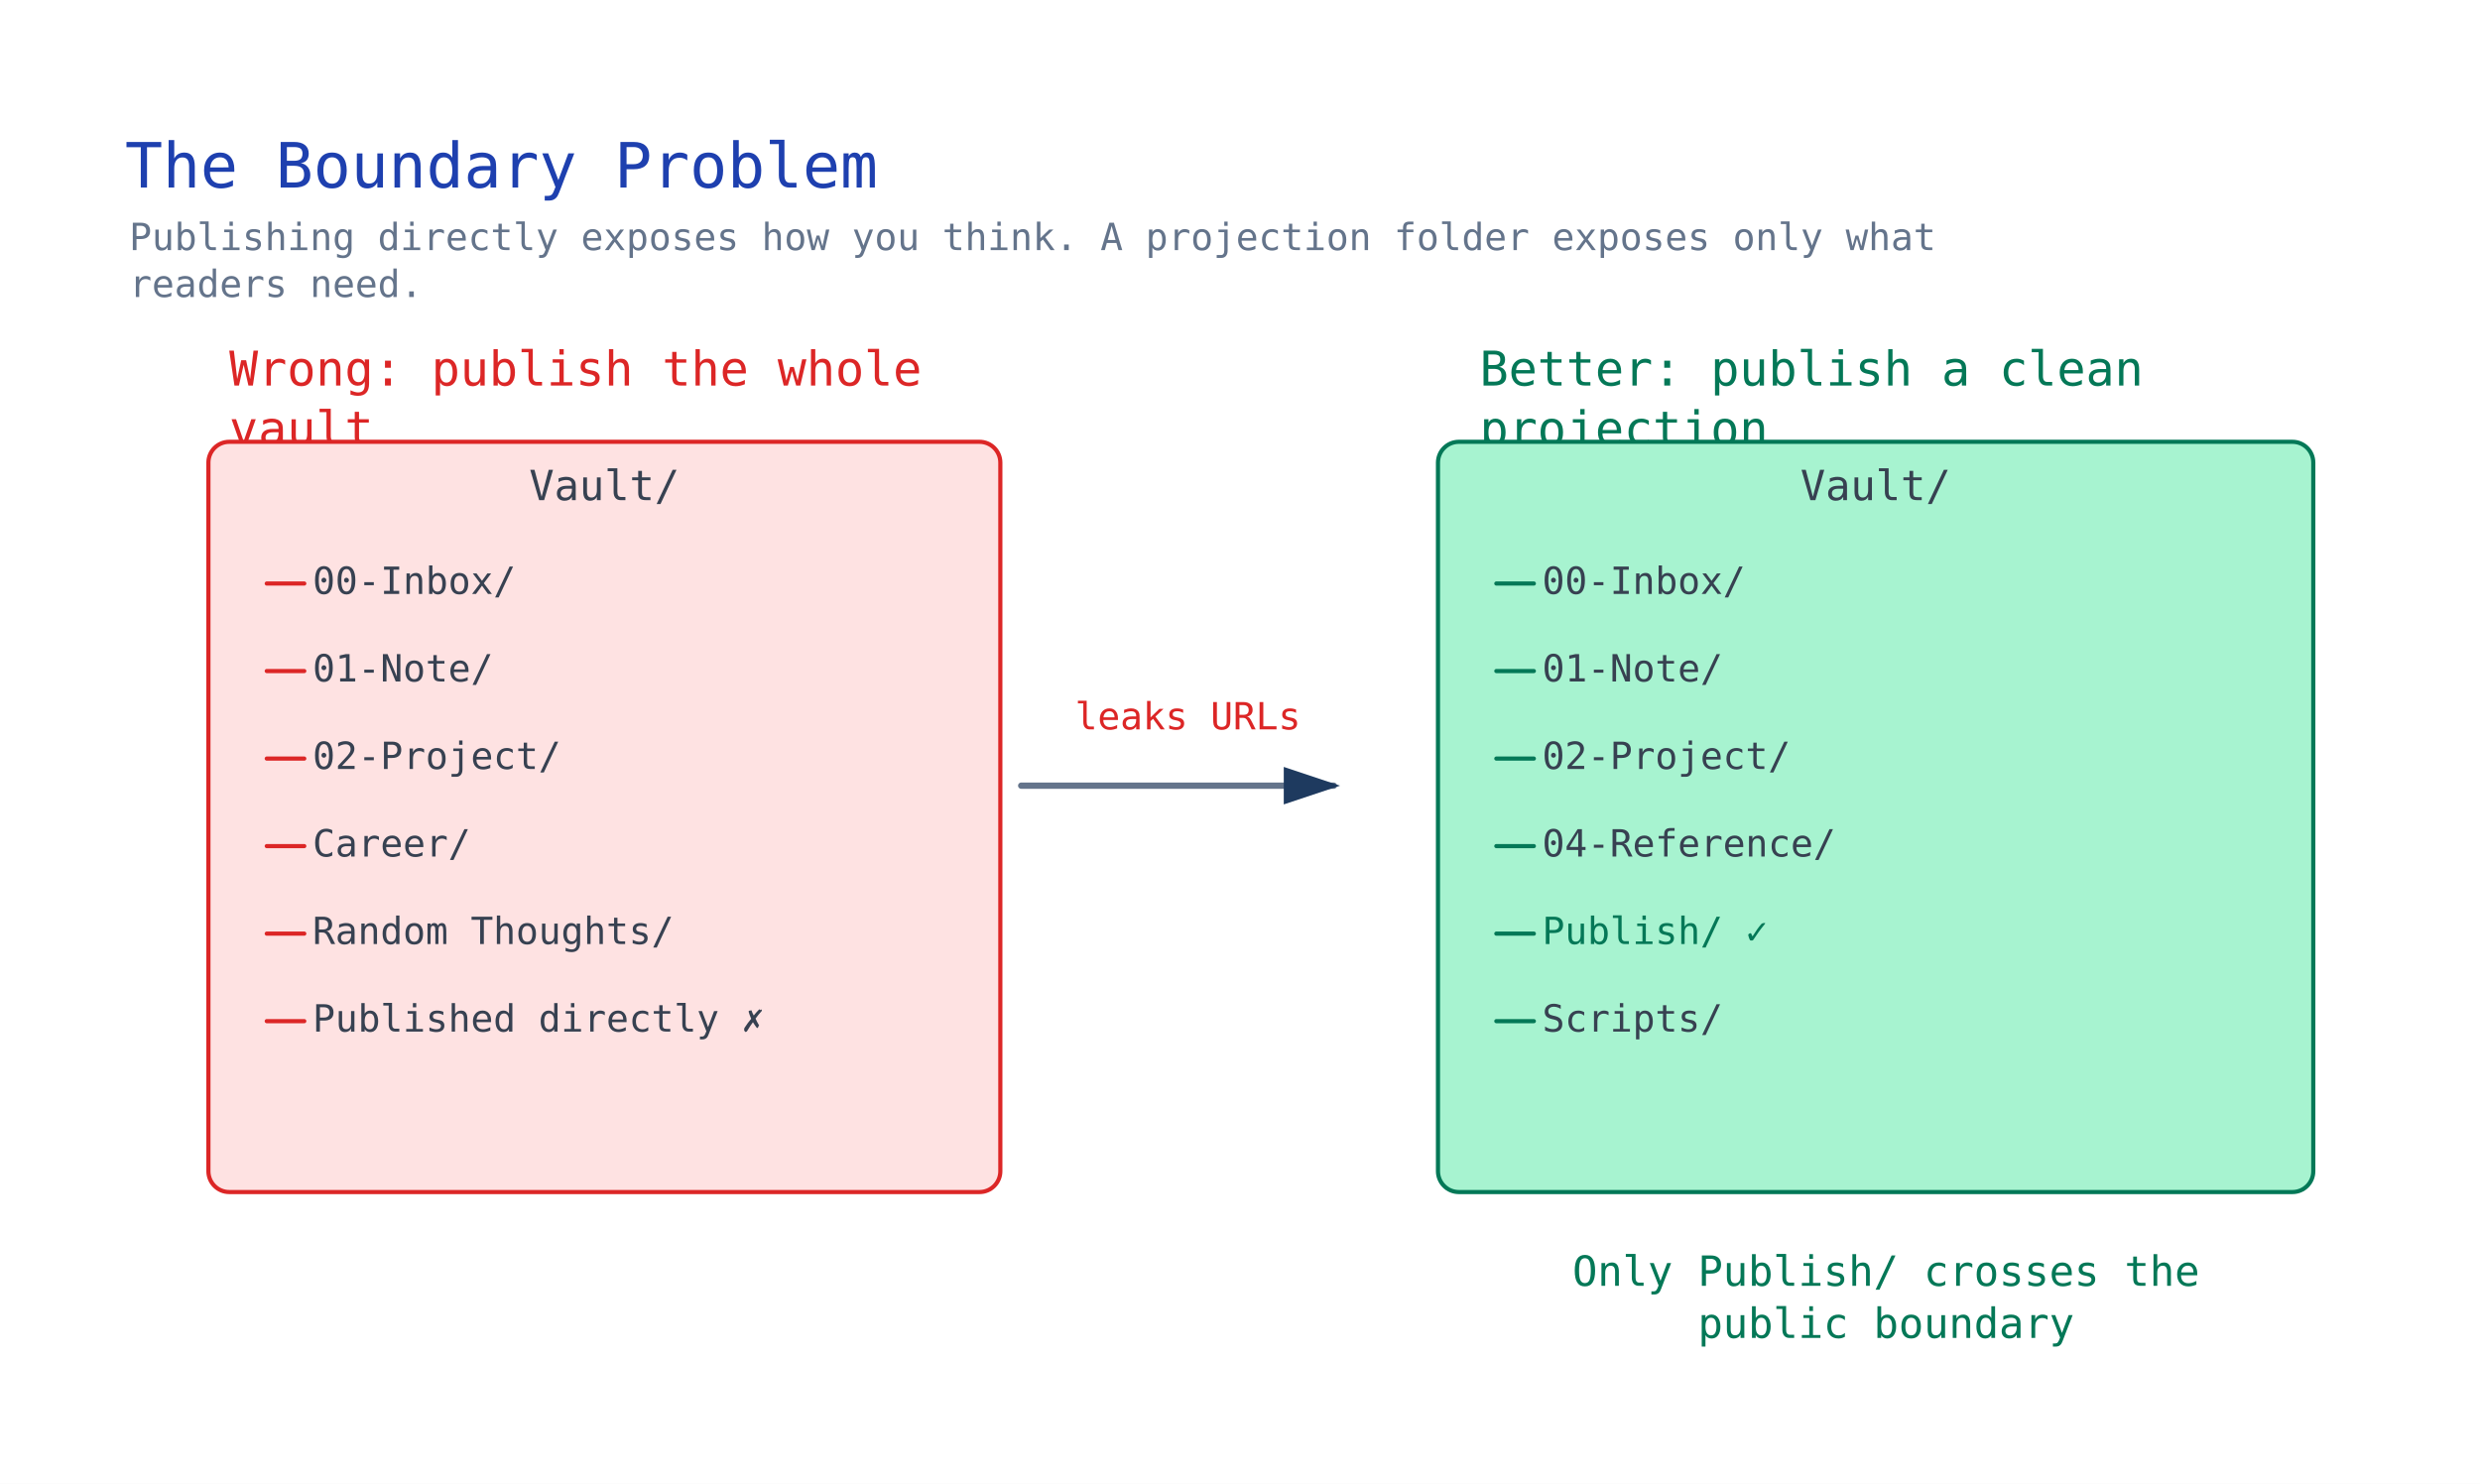
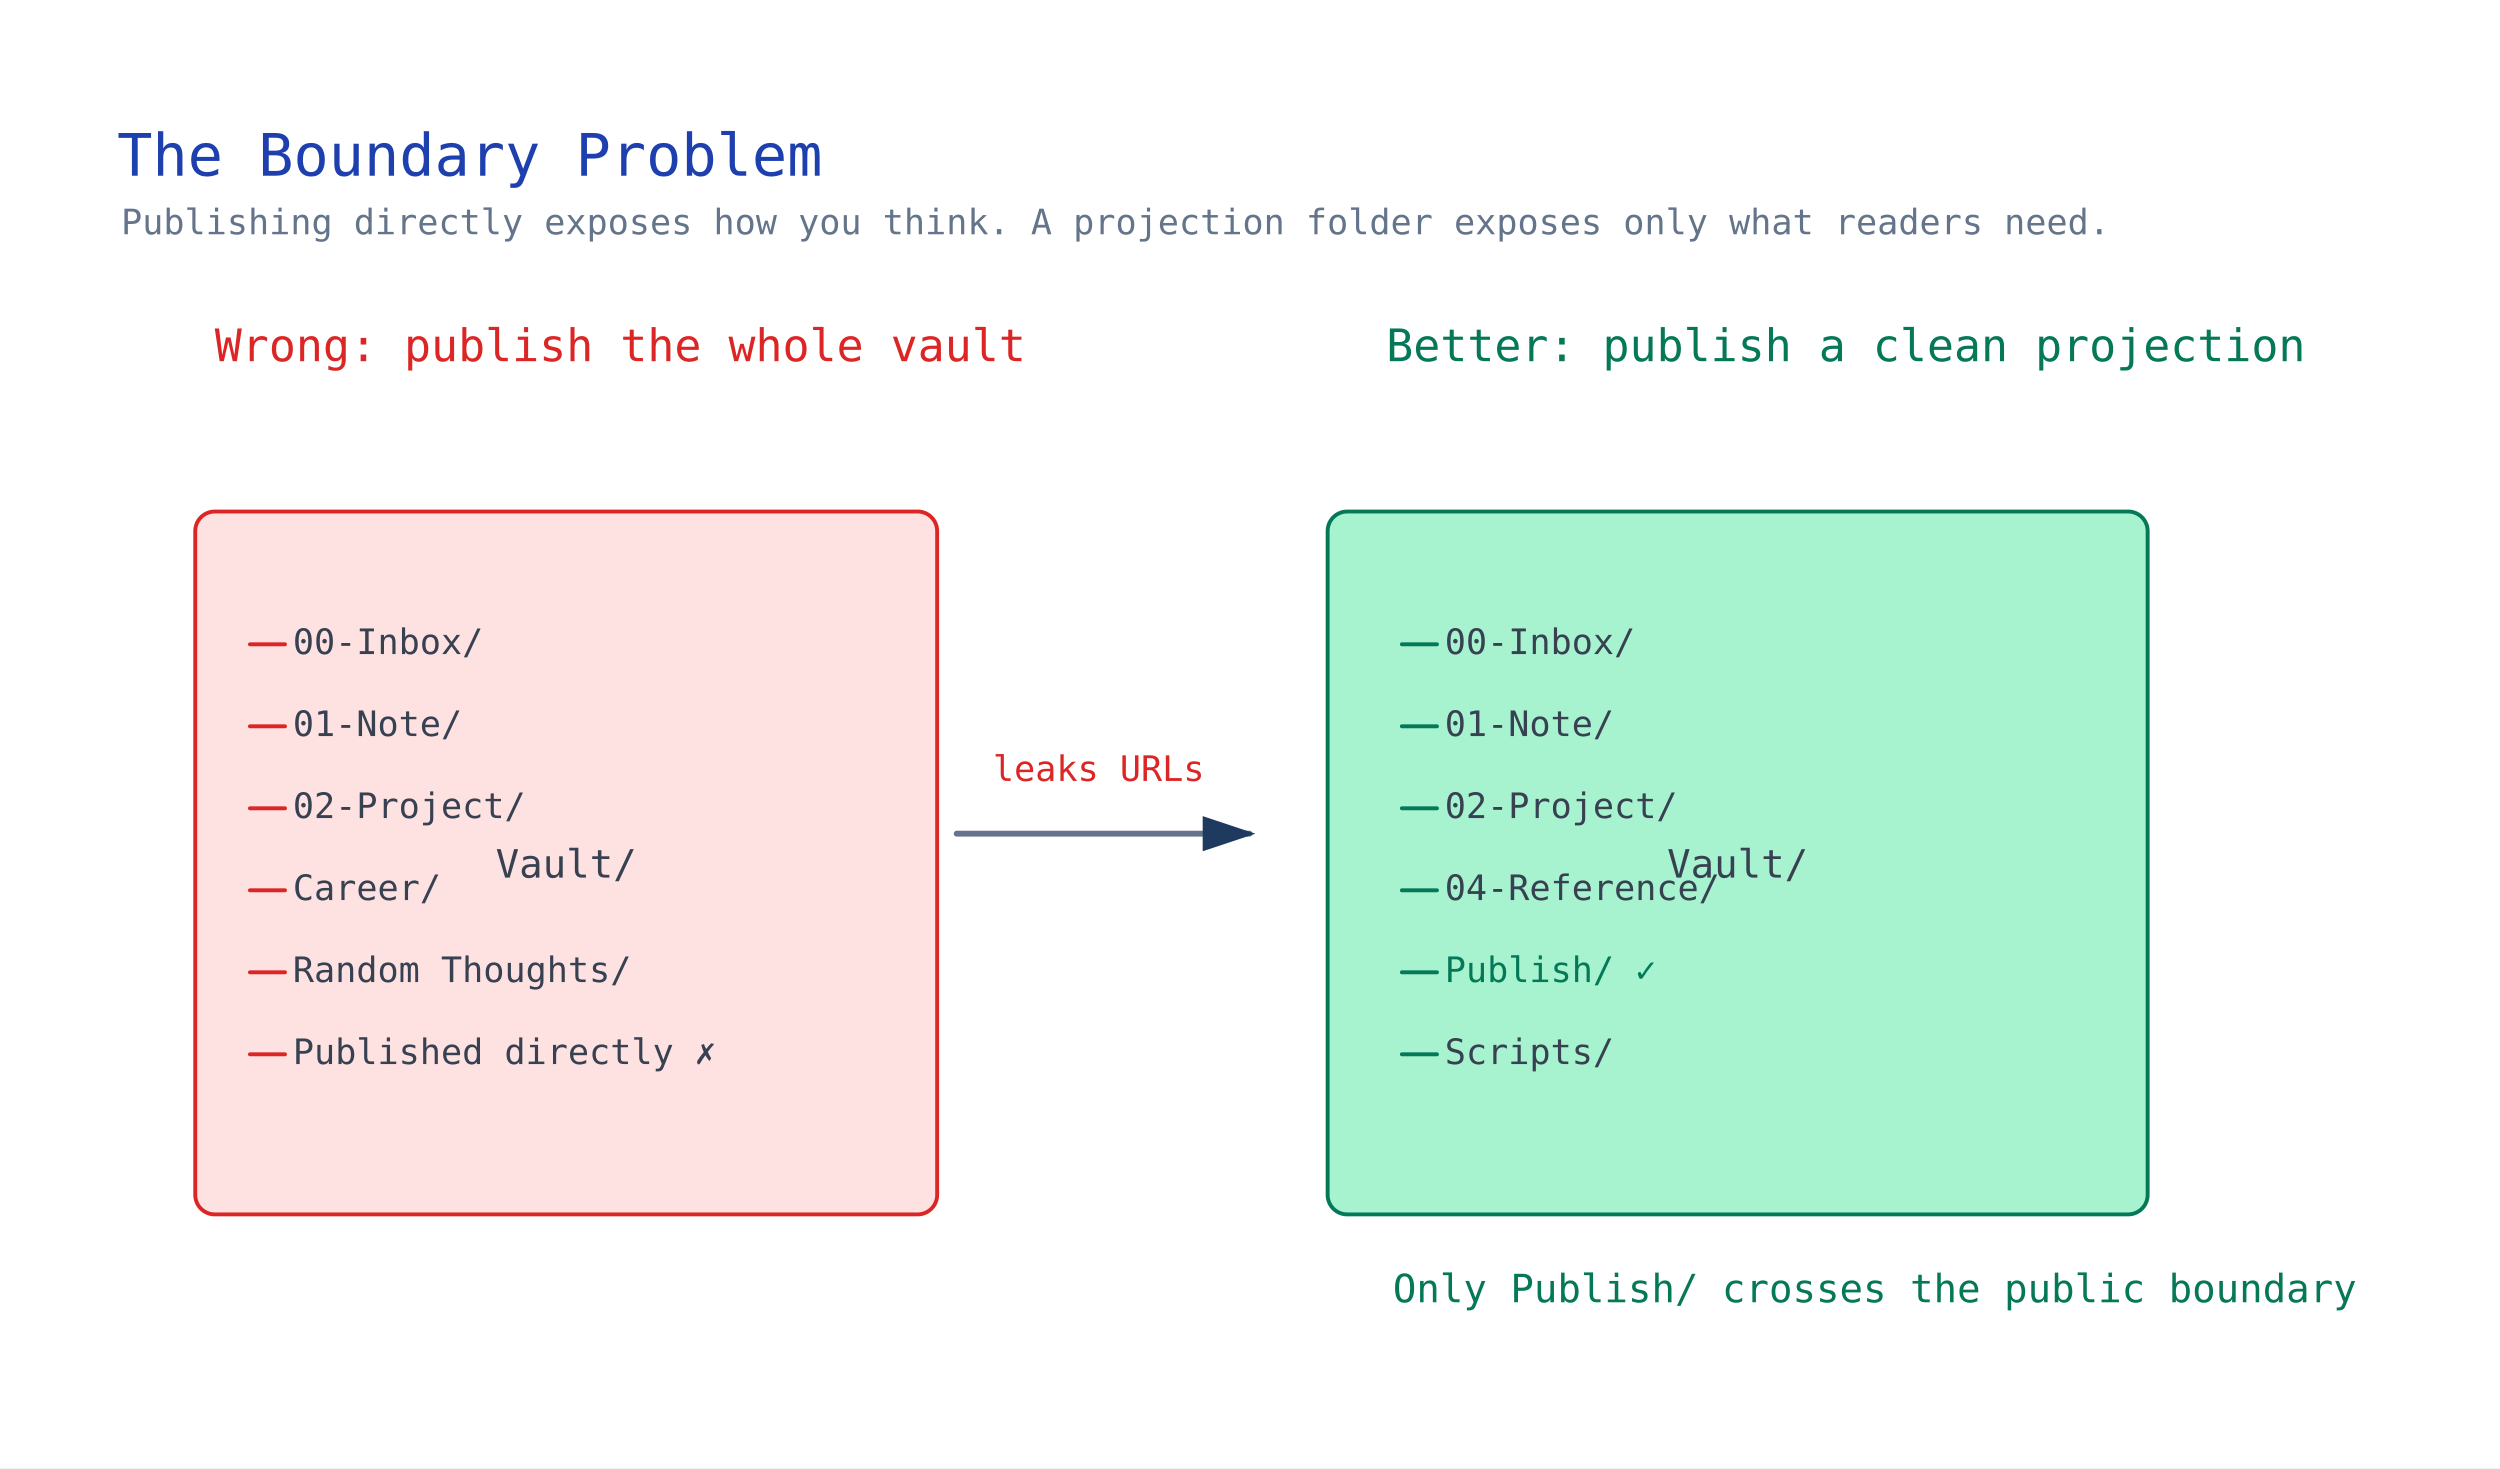
- <svg xmlns="http://www.w3.org/2000/svg" viewBox="-20 -32 1190 712" width="1190" height="712">
-   <rect x="-20" y="-32" width="1190" height="712" fill="#ffffff" />
+ <svg xmlns="http://www.w3.org/2000/svg" viewBox="-20 -32 1280.469 752" width="1280.469" height="752">
+   <rect x="-20" y="-32" width="1280.469" height="752" fill="#ffffff" />
  <defs>
    <marker id="arrow" markerWidth="10" markerHeight="10" refX="8" refY="3" orient="auto" markerUnits="strokeWidth">
      <path d="M0,0 L0,6 L9,3 z" fill="#1e3a5f" />
    </marker>
  </defs>
  <text x="40" y="58.0" font-family="monospace" font-size="30" fill="#1e40af" text-anchor="start">The Boundary Problem</text>
-   <text x="42" y="88.0" font-family="monospace" font-size="18" fill="#64748b" text-anchor="start">Publishing directly exposes how you think. A projection folder exposes only what</text>
-   <text x="42" y="110.5" font-family="monospace" font-size="18" fill="#64748b" text-anchor="start">readers need.</text>
-   <text x="90" y="153.0" font-family="monospace" font-size="23" fill="#dc2626" text-anchor="start">Wrong: publish the whole</text>
-   <text x="90" y="181.75" font-family="monospace" font-size="23" fill="#dc2626" text-anchor="start">vault</text>
-   <text x="690" y="153.0" font-family="monospace" font-size="23" fill="#047857" text-anchor="start">Better: publish a clean</text>
-   <text x="690" y="181.75" font-family="monospace" font-size="23" fill="#047857" text-anchor="start">projection</text>
-   <rect x="80" y="180" width="380" height="360" rx="10" fill="#fee2e2" stroke="#dc2626" stroke-width="2" />
-   <text x="270.0" y="208.0" font-family="monospace" font-size="20" fill="#374151" text-anchor="middle">Vault/</text>
-   <text x="130" y="253.0" font-family="monospace" font-size="18" fill="#374151" text-anchor="start">00-Inbox/</text>
-   <polyline points="108,248 126,248" fill="none" stroke="#dc2626" stroke-width="2" stroke-linecap="round" stroke-linejoin="round" />
-   <text x="130" y="295.0" font-family="monospace" font-size="18" fill="#374151" text-anchor="start">01-Note/</text>
-   <polyline points="108,290 126,290" fill="none" stroke="#dc2626" stroke-width="2" stroke-linecap="round" stroke-linejoin="round" />
-   <text x="130" y="337.0" font-family="monospace" font-size="18" fill="#374151" text-anchor="start">02-Project/</text>
-   <polyline points="108,332 126,332" fill="none" stroke="#dc2626" stroke-width="2" stroke-linecap="round" stroke-linejoin="round" />
-   <text x="130" y="379.0" font-family="monospace" font-size="18" fill="#374151" text-anchor="start">Career/</text>
-   <polyline points="108,374 126,374" fill="none" stroke="#dc2626" stroke-width="2" stroke-linecap="round" stroke-linejoin="round" />
-   <text x="130" y="421.0" font-family="monospace" font-size="18" fill="#374151" text-anchor="start">Random Thoughts/</text>
-   <polyline points="108,416 126,416" fill="none" stroke="#dc2626" stroke-width="2" stroke-linecap="round" stroke-linejoin="round" />
-   <text x="130" y="463.0" font-family="monospace" font-size="18" fill="#374151" text-anchor="start">Published directly ✗</text>
-   <polyline points="108,458 126,458" fill="none" stroke="#dc2626" stroke-width="2" stroke-linecap="round" stroke-linejoin="round" />
-   <polyline points="470,345 620,345" fill="none" stroke="#64748b" stroke-width="3" stroke-linecap="round" stroke-linejoin="round" marker-end="url(#arrow)" />
-   <text x="550.0" y="318.0" font-family="monospace" font-size="18" fill="#dc2626" text-anchor="middle">leaks URLs</text>
-   <rect x="670" y="180" width="420" height="360" rx="10" fill="#a7f3d0" stroke="#047857" stroke-width="2" />
-   <text x="880.0" y="208.0" font-family="monospace" font-size="20" fill="#374151" text-anchor="middle">Vault/</text>
-   <text x="720" y="253.0" font-family="monospace" font-size="18" fill="#374151" text-anchor="start">00-Inbox/</text>
-   <polyline points="698,248 716,248" fill="none" stroke="#047857" stroke-width="2" stroke-linecap="round" stroke-linejoin="round" />
-   <text x="720" y="295.0" font-family="monospace" font-size="18" fill="#374151" text-anchor="start">01-Note/</text>
-   <polyline points="698,290 716,290" fill="none" stroke="#047857" stroke-width="2" stroke-linecap="round" stroke-linejoin="round" />
-   <text x="720" y="337.0" font-family="monospace" font-size="18" fill="#374151" text-anchor="start">02-Project/</text>
-   <polyline points="698,332 716,332" fill="none" stroke="#047857" stroke-width="2" stroke-linecap="round" stroke-linejoin="round" />
-   <text x="720" y="379.0" font-family="monospace" font-size="18" fill="#374151" text-anchor="start">04-Reference/</text>
-   <polyline points="698,374 716,374" fill="none" stroke="#047857" stroke-width="2" stroke-linecap="round" stroke-linejoin="round" />
-   <text x="720" y="421.0" font-family="monospace" font-size="18" fill="#047857" text-anchor="start">Publish/  ✓</text>
-   <polyline points="698,416 716,416" fill="none" stroke="#047857" stroke-width="2" stroke-linecap="round" stroke-linejoin="round" />
-   <text x="720" y="463.0" font-family="monospace" font-size="18" fill="#374151" text-anchor="start">Scripts/</text>
-   <polyline points="698,458 716,458" fill="none" stroke="#047857" stroke-width="2" stroke-linecap="round" stroke-linejoin="round" />
-   <text x="885.0" y="585.0" font-family="monospace" font-size="20" fill="#047857" text-anchor="middle">Only Publish/ crosses the</text>
-   <text x="885.0" y="610.0" font-family="monospace" font-size="20" fill="#047857" text-anchor="middle">public boundary</text>
+   <text x="42" y="88.0" font-family="monospace" font-size="18" fill="#64748b" text-anchor="start">Publishing directly exposes how you think. A projection folder exposes only what readers need.</text>
+   <text x="90" y="153.0" font-family="monospace" font-size="23" fill="#dc2626" text-anchor="start">Wrong: publish the whole vault</text>
+   <text x="690" y="153.0" font-family="monospace" font-size="23" fill="#047857" text-anchor="start">Better: publish a clean projection</text>
+   <rect x="80" y="230" width="380" height="360" rx="10" fill="#fee2e2" stroke="#dc2626" stroke-width="2" />
+   <text x="270.0" y="417.5" font-family="monospace" font-size="20" fill="#374151" text-anchor="middle">       Vault/</text>
+   <text x="130" y="303.0" font-family="monospace" font-size="18" fill="#374151" text-anchor="start">00-Inbox/</text>
+   <polyline points="108,298 126,298" fill="none" stroke="#dc2626" stroke-width="2" stroke-linecap="round" stroke-linejoin="round" />
+   <text x="130" y="345.0" font-family="monospace" font-size="18" fill="#374151" text-anchor="start">01-Note/</text>
+   <polyline points="108,340 126,340" fill="none" stroke="#dc2626" stroke-width="2" stroke-linecap="round" stroke-linejoin="round" />
+   <text x="130" y="387.0" font-family="monospace" font-size="18" fill="#374151" text-anchor="start">02-Project/</text>
+   <polyline points="108,382 126,382" fill="none" stroke="#dc2626" stroke-width="2" stroke-linecap="round" stroke-linejoin="round" />
+   <text x="130" y="429.0" font-family="monospace" font-size="18" fill="#374151" text-anchor="start">Career/</text>
+   <polyline points="108,424 126,424" fill="none" stroke="#dc2626" stroke-width="2" stroke-linecap="round" stroke-linejoin="round" />
+   <text x="130" y="471.0" font-family="monospace" font-size="18" fill="#374151" text-anchor="start">Random Thoughts/</text>
+   <polyline points="108,466 126,466" fill="none" stroke="#dc2626" stroke-width="2" stroke-linecap="round" stroke-linejoin="round" />
+   <text x="130" y="513.0" font-family="monospace" font-size="18" fill="#374151" text-anchor="start">Published directly ✗</text>
+   <polyline points="108,508 126,508" fill="none" stroke="#dc2626" stroke-width="2" stroke-linecap="round" stroke-linejoin="round" />
+   <polyline points="470,395 620,395" fill="none" stroke="#64748b" stroke-width="3" stroke-linecap="round" stroke-linejoin="round" marker-end="url(#arrow)" />
+   <text x="542.734" y="368.0" font-family="monospace" font-size="18" fill="#dc2626" text-anchor="middle">leaks URLs</text>
+   <rect x="660" y="230" width="420" height="360" rx="10" fill="#a7f3d0" stroke="#047857" stroke-width="2" />
+   <text x="870.0" y="417.5" font-family="monospace" font-size="20" fill="#374151" text-anchor="middle">        Vault/</text>
+   <text x="720" y="303.0" font-family="monospace" font-size="18" fill="#374151" text-anchor="start">00-Inbox/</text>
+   <polyline points="698,298 716,298" fill="none" stroke="#047857" stroke-width="2" stroke-linecap="round" stroke-linejoin="round" />
+   <text x="720" y="345.0" font-family="monospace" font-size="18" fill="#374151" text-anchor="start">01-Note/</text>
+   <polyline points="698,340 716,340" fill="none" stroke="#047857" stroke-width="2" stroke-linecap="round" stroke-linejoin="round" />
+   <text x="720" y="387.0" font-family="monospace" font-size="18" fill="#374151" text-anchor="start">02-Project/</text>
+   <polyline points="698,382 716,382" fill="none" stroke="#047857" stroke-width="2" stroke-linecap="round" stroke-linejoin="round" />
+   <text x="720" y="429.0" font-family="monospace" font-size="18" fill="#374151" text-anchor="start">04-Reference/</text>
+   <polyline points="698,424 716,424" fill="none" stroke="#047857" stroke-width="2" stroke-linecap="round" stroke-linejoin="round" />
+   <text x="720" y="471.0" font-family="monospace" font-size="18" fill="#047857" text-anchor="start">Publish/  ✓</text>
+   <polyline points="698,466 716,466" fill="none" stroke="#047857" stroke-width="2" stroke-linecap="round" stroke-linejoin="round" />
+   <text x="720" y="513.0" font-family="monospace" font-size="18" fill="#374151" text-anchor="start">Scripts/</text>
+   <polyline points="698,508 716,508" fill="none" stroke="#047857" stroke-width="2" stroke-linecap="round" stroke-linejoin="round" />
+   <text x="940.234" y="635.0" font-family="monospace" font-size="20" fill="#047857" text-anchor="middle">Only Publish/ crosses the public boundary</text>
</svg>
